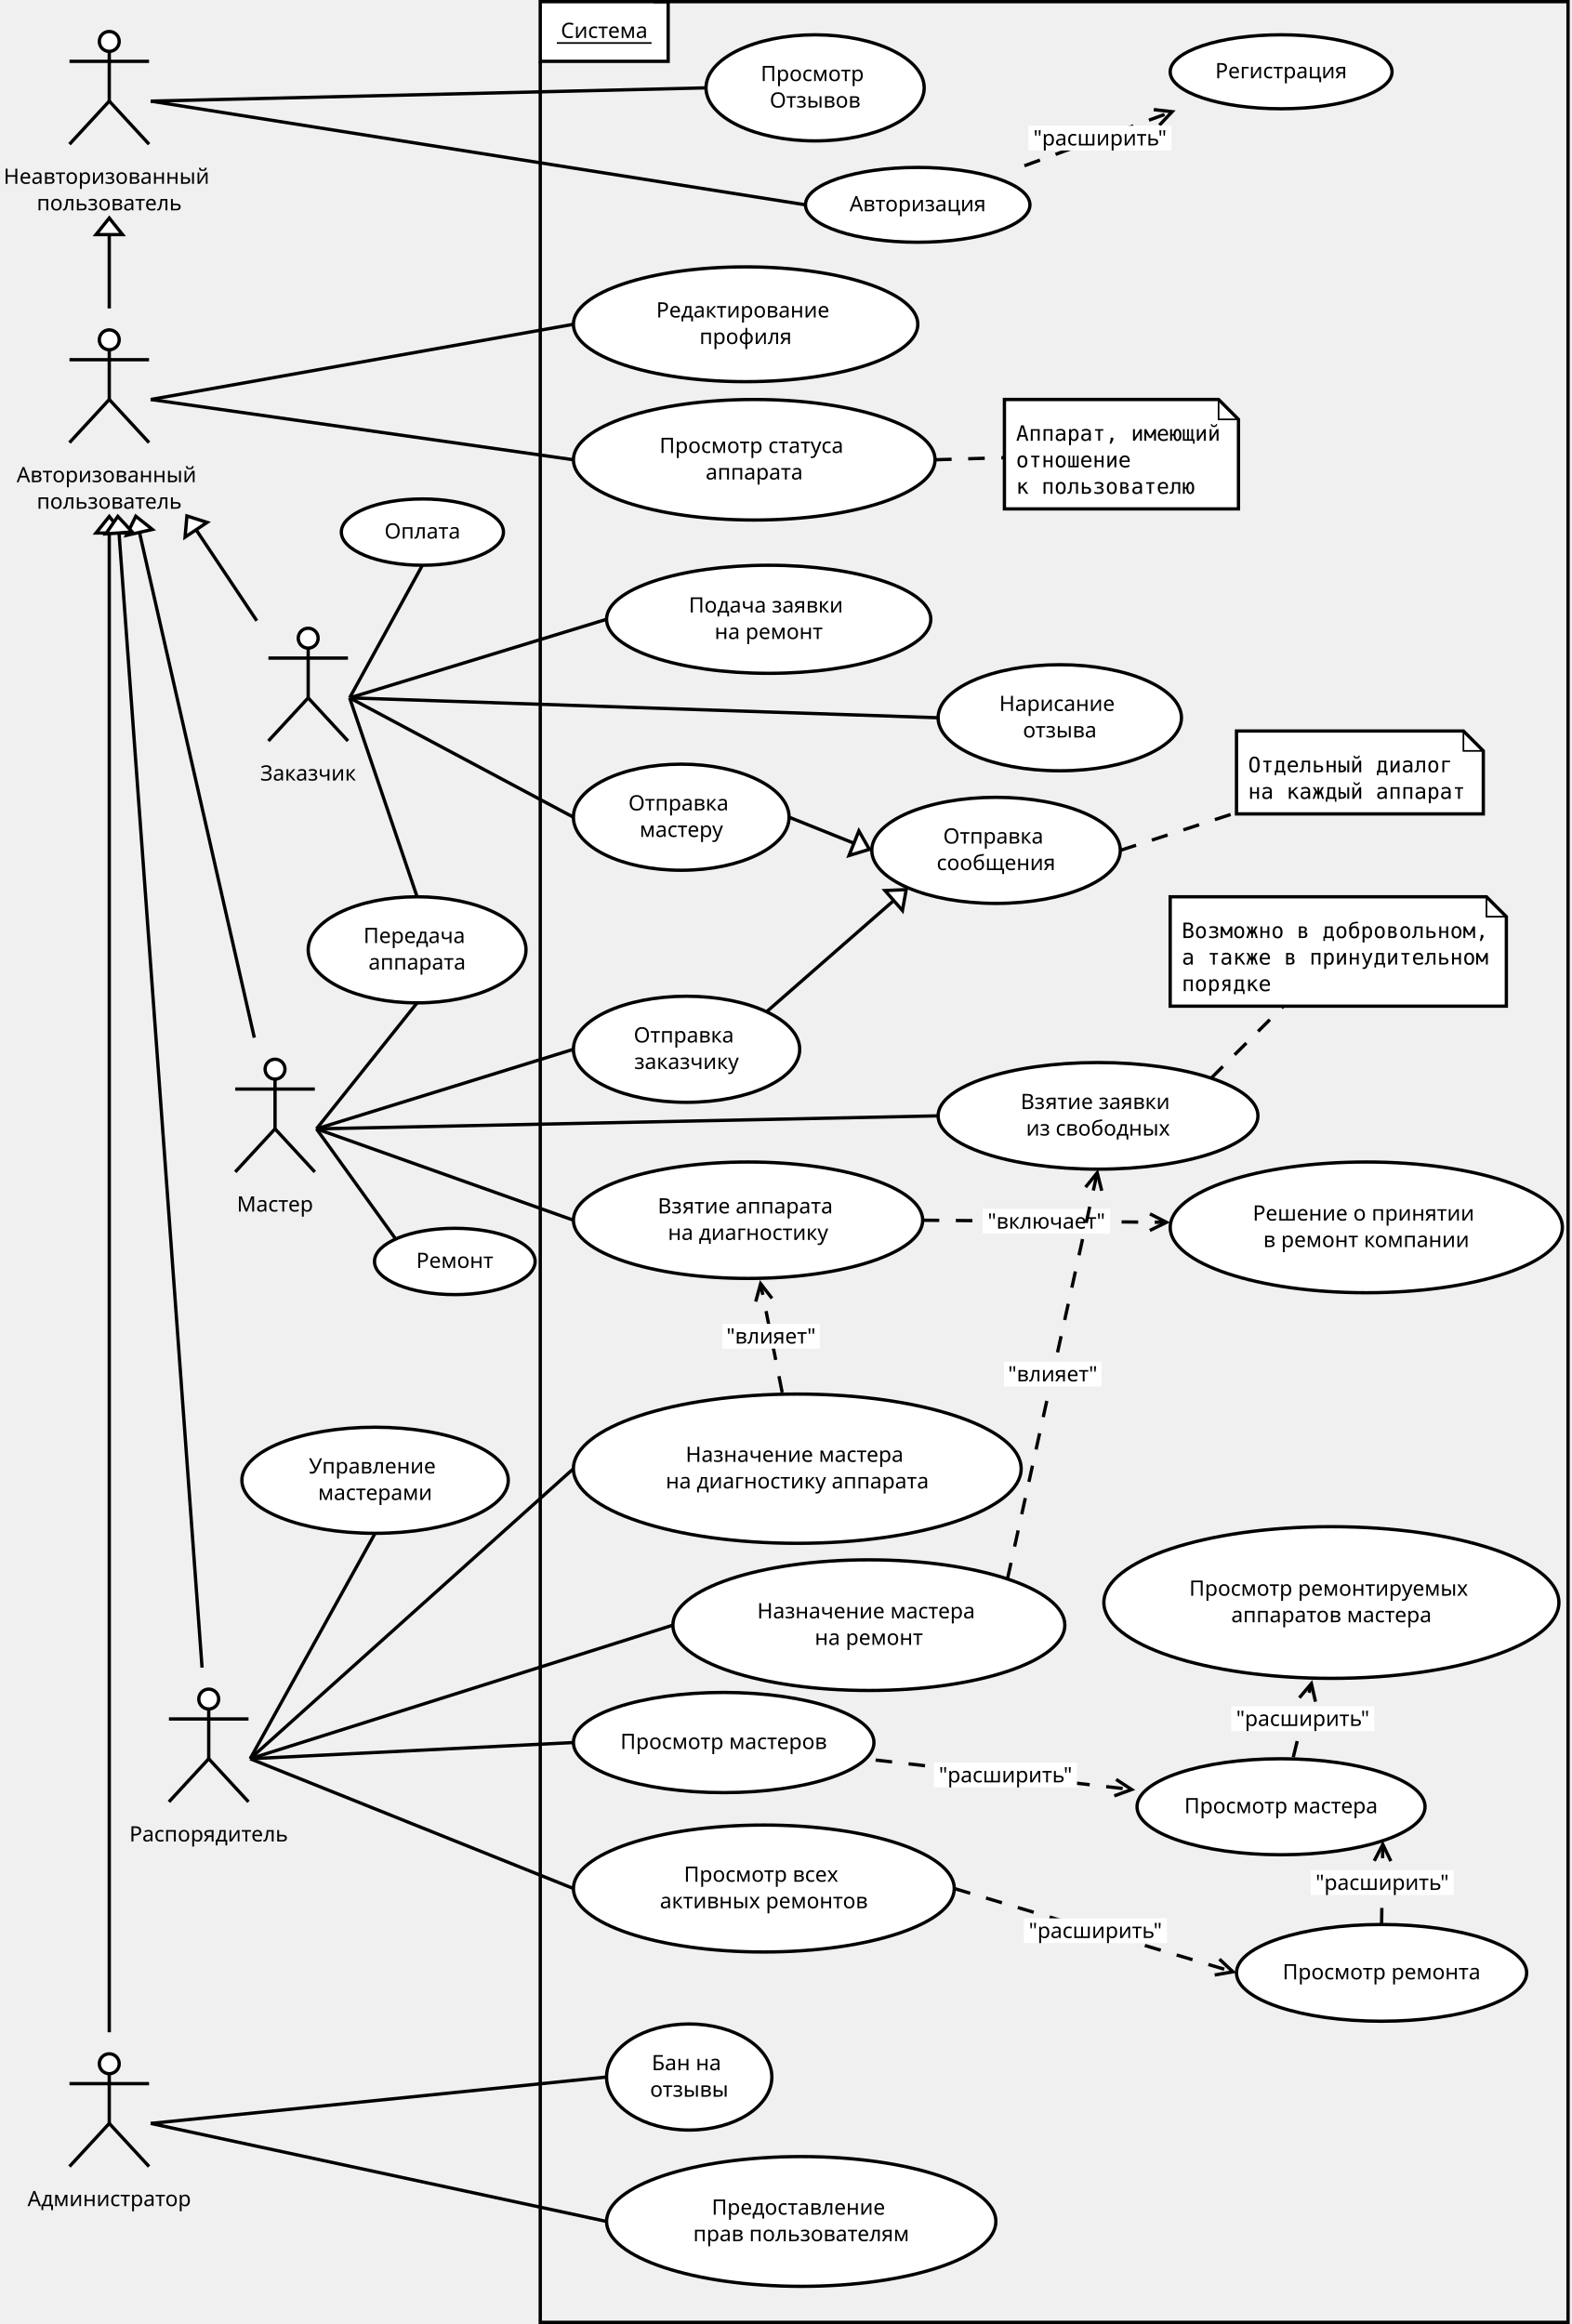
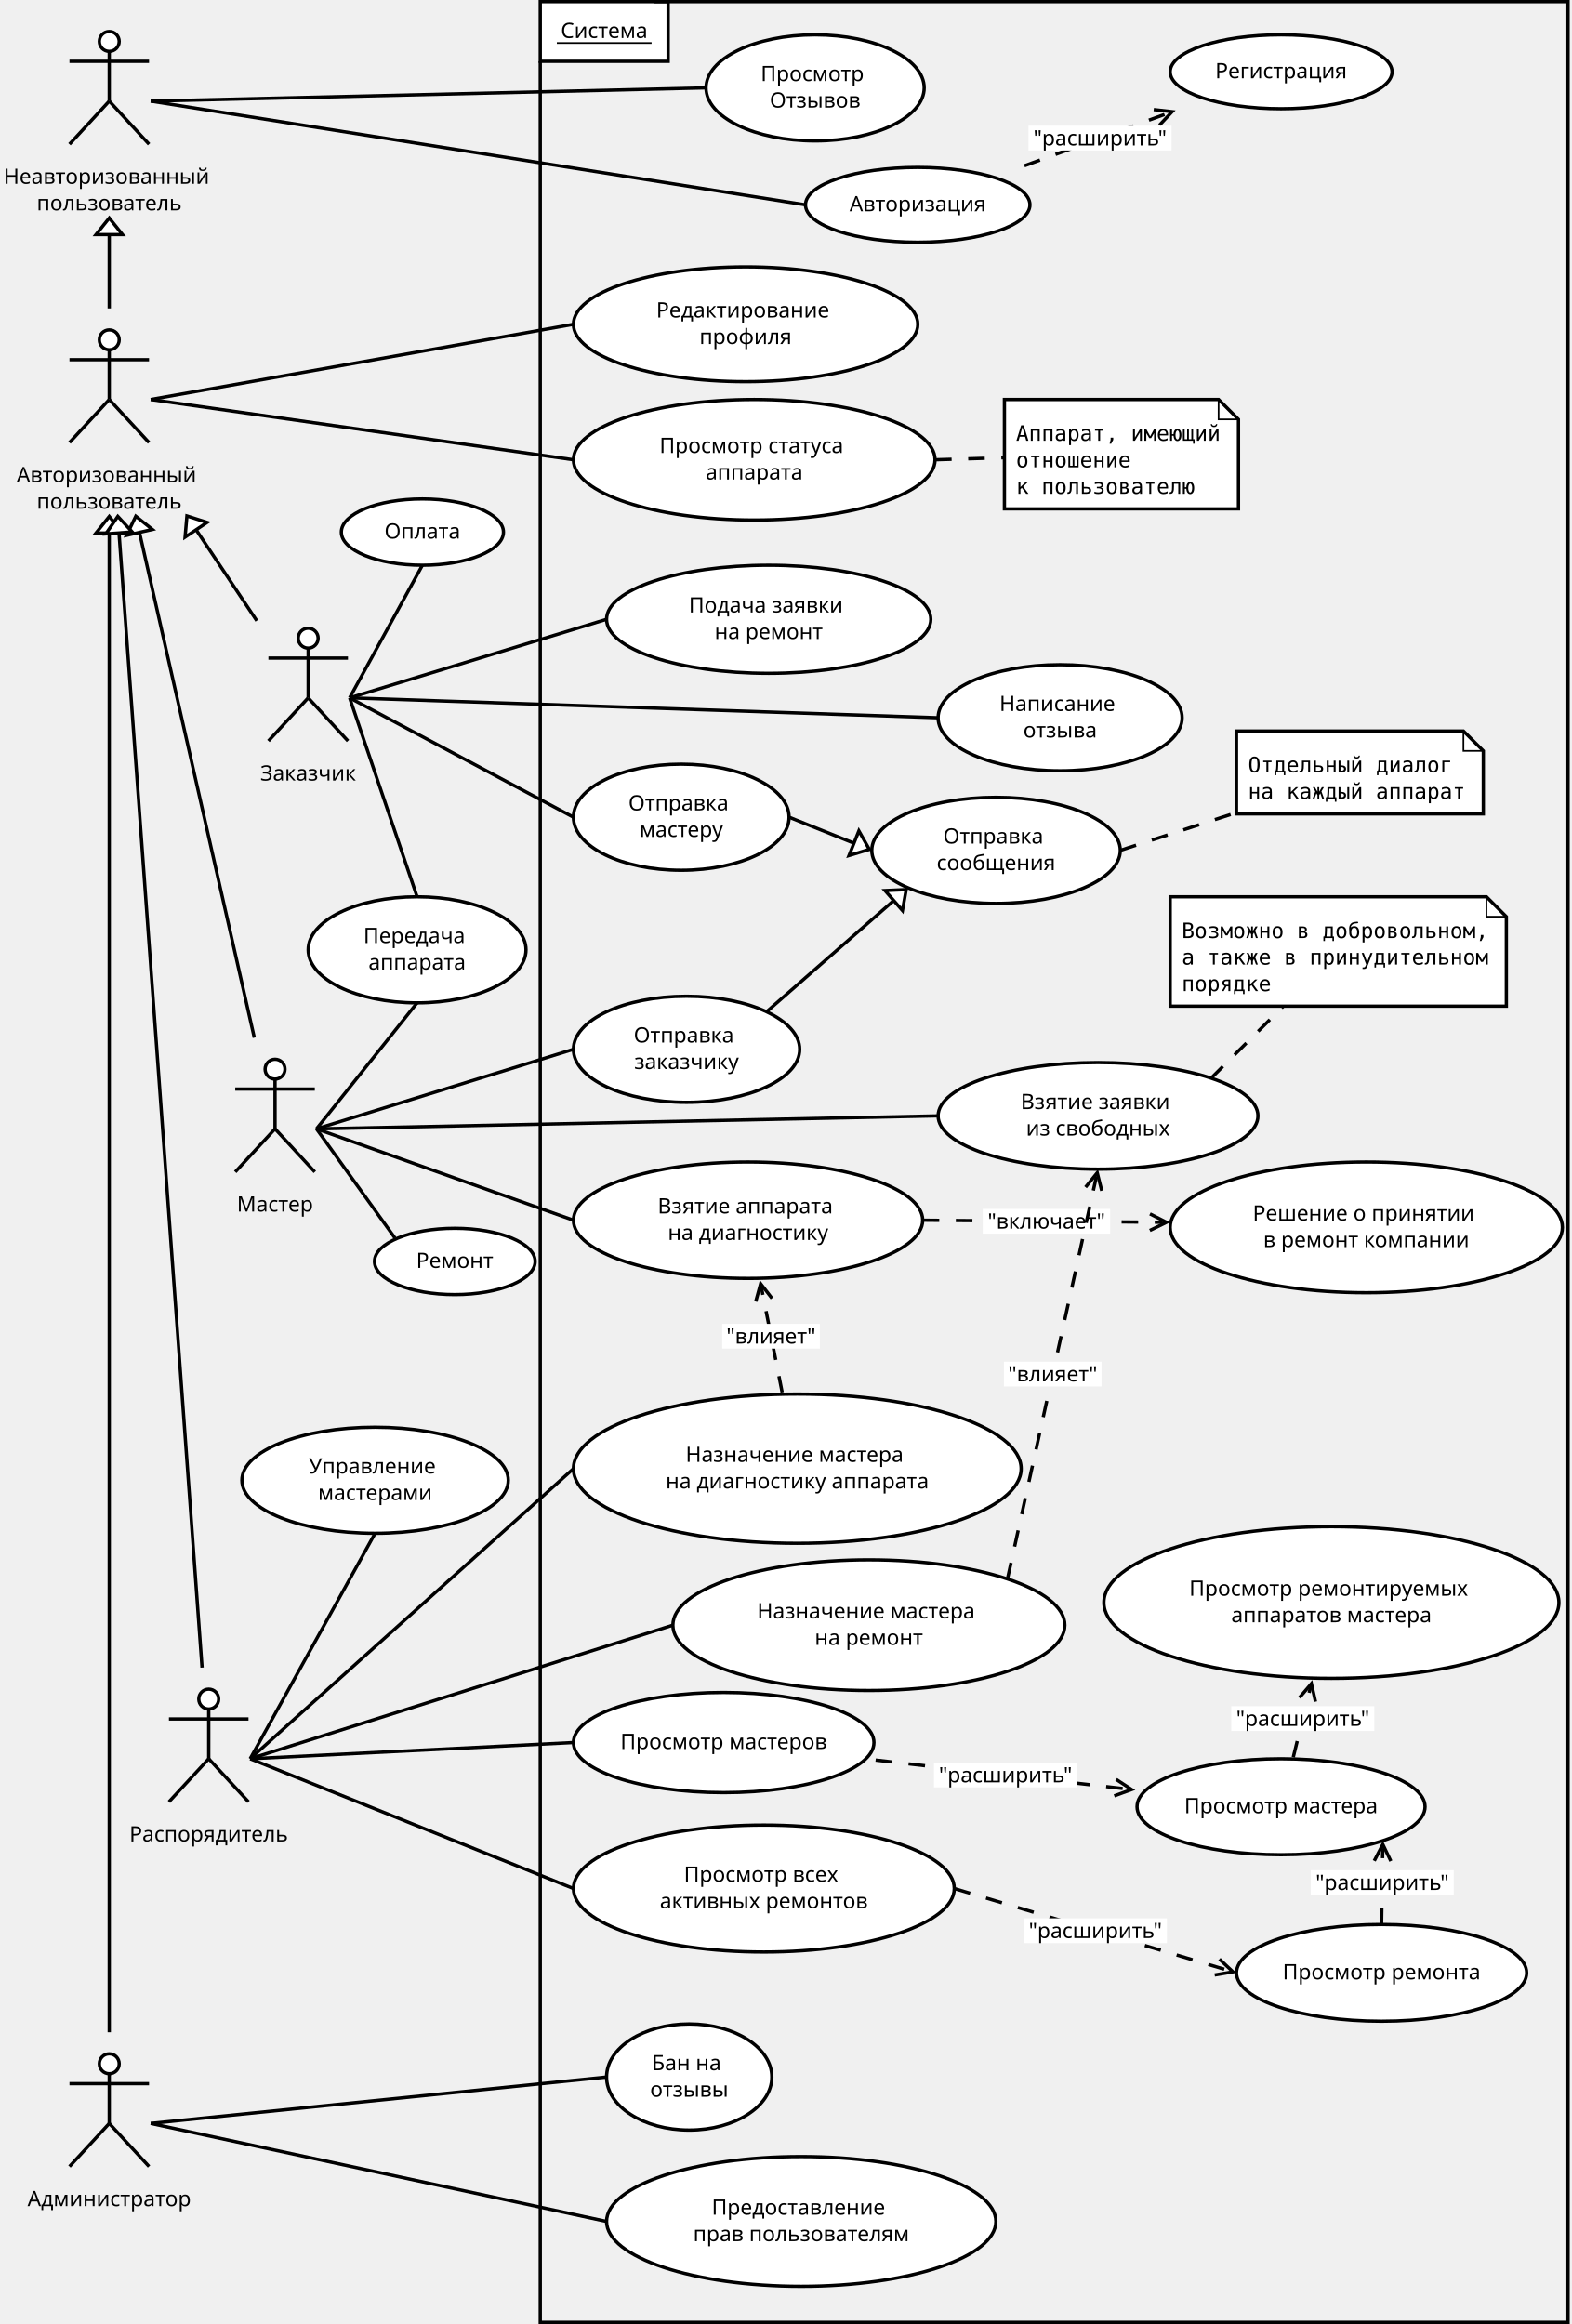
<svg xmlns="http://www.w3.org/2000/svg" width="48cm" height="71cm" viewBox="-25 -1 946 1402">
  <g id="Фон">
    <g>
      <ellipse style="fill: #ffffff; fill-opacity: 1; stroke-opacity: 1; stroke-width: 2; stroke: #000000" cx="40" cy="24" rx="6" ry="6" />
      <line style="fill: none; stroke-opacity: 1; stroke-width: 2; stroke: #000000" x1="16" y1="36" x2="64" y2="36" />
      <line style="fill: none; stroke-opacity: 1; stroke-width: 2; stroke: #000000" x1="40" y1="30" x2="40" y2="60" />
      <line style="fill: none; stroke-opacity: 1; stroke-width: 2; stroke: #000000" x1="40" y1="60" x2="16" y2="86" />
      <line style="fill: none; stroke-opacity: 1; stroke-width: 2; stroke: #000000" x1="40" y1="60" x2="64" y2="86" />
      <text font-size="12.8" style="fill: #000000; fill-opacity: 1; stroke: none;text-anchor:middle;font-family:sans-serif;font-style:normal;font-weight:normal" x="40" y="109.9">
        <tspan x="40" y="109.9">Неавторизованный</tspan>
        <tspan x="40" y="125.9">пользователь</tspan>
      </text>
    </g>
    <g>
      <ellipse style="fill: #ffffff; fill-opacity: 1; stroke-opacity: 1; stroke-width: 2; stroke: #000000" cx="527.7" cy="122.567" rx="67.7" ry="22.567" />
      <text font-size="12.8" style="fill: #000000; fill-opacity: 1; stroke: none;text-anchor:middle;font-family:sans-serif;font-style:normal;font-weight:normal" x="527.7" y="126.467">
        <tspan x="527.7" y="126.467">Авторизация</tspan>
      </text>
    </g>
    <g>
      <line style="fill: none; stroke-opacity: 1; stroke-width: 2; stroke-dasharray: 10; stroke: #000000" x1="592.06" y1="99.004" x2="679.088" y2="67.143" />
      <polyline style="fill: none; stroke-opacity: 1; stroke-width: 2; stroke: #000000" points="673.516,74.508 681.188,66.375 670.078,65.117 " />
    </g>
    <g>
      <rect style="fill: #ffffff; fill-opacity: 1; stroke: none" x="594.524" y="74.83" width="86.3" height="14.95" />
      <text font-size="12.8" style="fill: #000000; fill-opacity: 1; stroke: none;text-anchor:middle;font-family:sans-serif;font-style:normal;font-weight:normal" x="637.674" y="86.73">
        <tspan x="637.674" y="86.73">"расширить"</tspan>
      </text>
    </g>
    <line style="fill: none; stroke-opacity: 1; stroke-width: 2; stroke: #000000" x1="65" y1="60" x2="460" y2="122.567" />
    <g>
      <ellipse style="fill: #ffffff; fill-opacity: 1; stroke-opacity: 1; stroke-width: 2; stroke: #000000" cx="746.925" cy="42.308" rx="66.925" ry="22.308" />
      <text font-size="12.8" style="fill: #000000; fill-opacity: 1; stroke: none;text-anchor:middle;font-family:sans-serif;font-style:normal;font-weight:normal" x="746.925" y="46.208">
        <tspan x="746.925" y="46.208">Регистрация</tspan>
      </text>
    </g>
    <g>
      <ellipse style="fill: #ffffff; fill-opacity: 1; stroke-opacity: 1; stroke-width: 2; stroke: #000000" cx="40" cy="204" rx="6" ry="6" />
      <line style="fill: none; stroke-opacity: 1; stroke-width: 2; stroke: #000000" x1="16" y1="216" x2="64" y2="216" />
      <line style="fill: none; stroke-opacity: 1; stroke-width: 2; stroke: #000000" x1="40" y1="210" x2="40" y2="240" />
      <line style="fill: none; stroke-opacity: 1; stroke-width: 2; stroke: #000000" x1="40" y1="240" x2="16" y2="266" />
      <line style="fill: none; stroke-opacity: 1; stroke-width: 2; stroke: #000000" x1="40" y1="240" x2="64" y2="266" />
      <text font-size="12.8" style="fill: #000000; fill-opacity: 1; stroke: none;text-anchor:middle;font-family:sans-serif;font-style:normal;font-weight:normal" x="40" y="289.9">
        <tspan x="40" y="289.9">Авторизованный</tspan>
        <tspan x="40" y="305.9">пользователь</tspan>
      </text>
    </g>
    <g>
      <ellipse style="fill: #ffffff; fill-opacity: 1; stroke-opacity: 1; stroke-width: 2; stroke: #000000" cx="160" cy="384" rx="6" ry="6" />
      <line style="fill: none; stroke-opacity: 1; stroke-width: 2; stroke: #000000" x1="136" y1="396" x2="184" y2="396" />
      <line style="fill: none; stroke-opacity: 1; stroke-width: 2; stroke: #000000" x1="160" y1="390" x2="160" y2="420" />
      <line style="fill: none; stroke-opacity: 1; stroke-width: 2; stroke: #000000" x1="160" y1="420" x2="136" y2="446" />
      <line style="fill: none; stroke-opacity: 1; stroke-width: 2; stroke: #000000" x1="160" y1="420" x2="184" y2="446" />
      <text font-size="12.8" style="fill: #000000; fill-opacity: 1; stroke: none;text-anchor:middle;font-family:sans-serif;font-style:normal;font-weight:normal" x="160" y="469.9">
        <tspan x="160" y="469.9">Заказчик</tspan>
      </text>
    </g>
    <g>
      <ellipse style="fill: #ffffff; fill-opacity: 1; stroke-opacity: 1; stroke-width: 2; stroke: #000000" cx="140" cy="644" rx="6" ry="6" />
      <line style="fill: none; stroke-opacity: 1; stroke-width: 2; stroke: #000000" x1="116" y1="656" x2="164" y2="656" />
      <line style="fill: none; stroke-opacity: 1; stroke-width: 2; stroke: #000000" x1="140" y1="650" x2="140" y2="680" />
      <line style="fill: none; stroke-opacity: 1; stroke-width: 2; stroke: #000000" x1="140" y1="680" x2="116" y2="706" />
      <line style="fill: none; stroke-opacity: 1; stroke-width: 2; stroke: #000000" x1="140" y1="680" x2="164" y2="706" />
      <text font-size="12.8" style="fill: #000000; fill-opacity: 1; stroke: none;text-anchor:middle;font-family:sans-serif;font-style:normal;font-weight:normal" x="140" y="729.9">
        <tspan x="140" y="729.9">Мастер</tspan>
      </text>
    </g>
    <g>
      <ellipse style="fill: #ffffff; fill-opacity: 1; stroke-opacity: 1; stroke-width: 2; stroke: #000000" cx="574.95" cy="512" rx="74.95" ry="32" />
      <text font-size="12.8" style="fill: #000000; fill-opacity: 1; stroke: none;text-anchor:middle;font-family:sans-serif;font-style:normal;font-weight:normal" x="574.95" y="507.9">
        <tspan x="574.95" y="507.9">Отправка</tspan>
        <tspan x="574.95" y="523.9">сообщения</tspan>
      </text>
    </g>
    <g>
      <ellipse style="fill: #ffffff; fill-opacity: 1; stroke-opacity: 1; stroke-width: 2; stroke: #000000" cx="385.05" cy="492" rx="65.05" ry="32" />
      <text font-size="12.8" style="fill: #000000; fill-opacity: 1; stroke: none;text-anchor:middle;font-family:sans-serif;font-style:normal;font-weight:normal" x="385.05" y="487.9">
        <tspan x="385.05" y="487.9">Отправка</tspan>
        <tspan x="385.05" y="503.9">мастеру</tspan>
      </text>
    </g>
    <g>
      <ellipse style="fill: #ffffff; fill-opacity: 1; stroke-opacity: 1; stroke-width: 2; stroke: #000000" cx="388.25" cy="632" rx="68.25" ry="32" />
      <text font-size="12.8" style="fill: #000000; fill-opacity: 1; stroke: none;text-anchor:middle;font-family:sans-serif;font-style:normal;font-weight:normal" x="388.25" y="627.9">
        <tspan x="388.25" y="627.9">Отправка</tspan>
        <tspan x="388.25" y="643.9">заказчику</tspan>
      </text>
    </g>
    <line style="fill: none; stroke-opacity: 1; stroke-width: 2; stroke: #000000" x1="185" y1="420" x2="320" y2="492" />
    <line style="fill: none; stroke-opacity: 1; stroke-width: 2; stroke: #000000" x1="165" y1="680" x2="320" y2="632" />
    <g>
      <ellipse style="fill: #ffffff; fill-opacity: 1; stroke-opacity: 1; stroke-width: 2; stroke: #000000" cx="465.8" cy="52" rx="65.8" ry="32" />
      <text font-size="12.8" style="fill: #000000; fill-opacity: 1; stroke: none;text-anchor:middle;font-family:sans-serif;font-style:normal;font-weight:normal" x="465.8" y="47.9">
        <tspan x="465.8" y="47.9">Просмотр</tspan>
        <tspan x="465.8" y="63.9">Отзывов</tspan>
      </text>
    </g>
    <g>
      <ellipse style="fill: #ffffff; fill-opacity: 1; stroke-opacity: 1; stroke-width: 2; stroke: #000000" cx="437.8" cy="372.6" rx="97.8" ry="32.6" />
      <text font-size="12.8" style="fill: #000000; fill-opacity: 1; stroke: none;text-anchor:middle;font-family:sans-serif;font-style:normal;font-weight:normal" x="437.8" y="368.5">
        <tspan x="437.8" y="368.5">Подача заявки</tspan>
        <tspan x="437.8" y="384.5">на ремонт</tspan>
      </text>
    </g>
    <line style="fill: none; stroke-opacity: 1; stroke-width: 2; stroke: #000000" x1="185" y1="420" x2="340" y2="372.6" />
    <line style="fill: none; stroke-opacity: 1; stroke-width: 2; stroke: #000000" x1="65" y1="60" x2="400" y2="52" />
    <g>
      <line style="fill: none; stroke-opacity: 1; stroke-width: 2; stroke: #000000" x1="40" y1="185.068" x2="40" y2="140.529" />
      <polygon style="fill: #ffffff; fill-opacity: 1; stroke-opacity: 1; stroke-width: 2; stroke: #000000" fill-rule="evenodd" points="48,140.529 40,130.529 32,140.529 " />
    </g>
    <g>
      <line style="fill: none; stroke-opacity: 1; stroke-width: 2; stroke: #000000" x1="128.989" y1="373.484" x2="92.387" y2="318.581" />
      <polygon style="fill: #ffffff; fill-opacity: 1; stroke-opacity: 1; stroke-width: 2; stroke: #000000" fill-rule="evenodd" points="99.043,314.143 86.84,310.26 85.731,323.018 " />
    </g>
    <g>
      <line style="fill: none; stroke-opacity: 1; stroke-width: 2; stroke: #000000" x1="127.498" y1="624.993" x2="58.22" y2="320.17" />
      <polygon style="fill: #ffffff; fill-opacity: 1; stroke-opacity: 1; stroke-width: 2; stroke: #000000" fill-rule="evenodd" points="66.022,318.397 56.004,310.418 50.419,321.943 " />
    </g>
    <g>
      <ellipse style="fill: #ffffff; fill-opacity: 1; stroke-opacity: 1; stroke-width: 2; stroke: #000000" cx="40" cy="1244" rx="6" ry="6" />
      <line style="fill: none; stroke-opacity: 1; stroke-width: 2; stroke: #000000" x1="16" y1="1256" x2="64" y2="1256" />
      <line style="fill: none; stroke-opacity: 1; stroke-width: 2; stroke: #000000" x1="40" y1="1250" x2="40" y2="1280" />
      <line style="fill: none; stroke-opacity: 1; stroke-width: 2; stroke: #000000" x1="40" y1="1280" x2="16" y2="1306" />
      <line style="fill: none; stroke-opacity: 1; stroke-width: 2; stroke: #000000" x1="40" y1="1280" x2="64" y2="1306" />
      <text font-size="12.8" style="fill: #000000; fill-opacity: 1; stroke: none;text-anchor:middle;font-family:sans-serif;font-style:normal;font-weight:normal" x="40" y="1329.9">
        <tspan x="40" y="1329.9">Администратор</tspan>
      </text>
    </g>
    <g>
      <line style="fill: none; stroke-opacity: 1; stroke-width: 2; stroke: #000000" x1="40" y1="1225.01" x2="40" y2="320.552" />
      <polygon style="fill: #ffffff; fill-opacity: 1; stroke-opacity: 1; stroke-width: 2; stroke: #000000" fill-rule="evenodd" points="48,320.552 40,310.552 32,320.552 " />
    </g>
    <g>
      <ellipse style="fill: #ffffff; fill-opacity: 1; stroke-opacity: 1; stroke-width: 2; stroke: #000000" cx="457.425" cy="1339.14" rx="117.425" ry="39.142" />
      <text font-size="12.8" style="fill: #000000; fill-opacity: 1; stroke: none;text-anchor:middle;font-family:sans-serif;font-style:normal;font-weight:normal" x="457.425" y="1335.04">
        <tspan x="457.425" y="1335.04">Предоставление</tspan>
        <tspan x="457.425" y="1351.04">прав пользователям</tspan>
      </text>
    </g>
    <line style="fill: none; stroke-opacity: 1; stroke-width: 2; stroke: #000000" x1="65" y1="1280" x2="340" y2="1339.14" />
    <g>
-       <line style="fill: none; stroke-opacity: 1; stroke-width: 2; stroke: #000000" x1="436.51" y1="609.373" x2="513.221" y2="542.266" />
-       <polygon style="fill: #ffffff; fill-opacity: 1; stroke-opacity: 1; stroke-width: 2; stroke: #000000" fill-rule="evenodd" points="518.488,548.287 520.748,535.681 507.954,536.244 " />
+       <line style="fill: none; stroke-opacity: 1; stroke-width: 2; stroke: #000000" x1="436.51" y1="609.372" x2="513.221" y2="542.266" />
+       <polygon style="fill: #ffffff; fill-opacity: 1; stroke-opacity: 1; stroke-width: 2; stroke: #000000" fill-rule="evenodd" points="518.488,548.287 520.747,535.682 507.953,536.245 " />
    </g>
    <g>
      <line style="fill: none; stroke-opacity: 1; stroke-width: 2; stroke: #000000" x1="450.1" y1="492" x2="489.232" y2="507.684" />
      <polygon style="fill: #ffffff; fill-opacity: 1; stroke-opacity: 1; stroke-width: 2; stroke: #000000" fill-rule="evenodd" points="486.256,515.11 498.514,511.404 492.208,500.258 " />
    </g>
    <g>
      <ellipse style="fill: #ffffff; fill-opacity: 1; stroke-opacity: 1; stroke-width: 2; stroke: #000000" cx="248.45" cy="760" rx="48.45" ry="20" />
      <text font-size="12.8" style="fill: #000000; fill-opacity: 1; stroke: none;text-anchor:middle;font-family:sans-serif;font-style:normal;font-weight:normal" x="248.45" y="763.9">
        <tspan x="248.45" y="763.9">Ремонт</tspan>
      </text>
    </g>
    <line style="fill: none; stroke-opacity: 1; stroke-width: 2; stroke: #000000" x1="165" y1="680" x2="212.346" y2="745.858" />
    <g>
      <ellipse style="fill: #ffffff; fill-opacity: 1; stroke-opacity: 1; stroke-width: 2; stroke: #000000" cx="423.875" cy="194.625" rx="103.875" ry="34.625" />
      <text font-size="12.8" style="fill: #000000; fill-opacity: 1; stroke: none;text-anchor:middle;font-family:sans-serif;font-style:normal;font-weight:normal" x="423.875" y="190.525">
        <tspan x="423.875" y="190.525">Редактирование</tspan>
        <tspan x="423.875" y="206.525">профиля</tspan>
      </text>
    </g>
    <line style="fill: none; stroke-opacity: 1; stroke-width: 2; stroke: #000000" x1="65" y1="240" x2="320" y2="194.625" />
    <g>
      <ellipse style="fill: #ffffff; fill-opacity: 1; stroke-opacity: 1; stroke-width: 2; stroke: #000000" cx="429.075" cy="276.358" rx="109.075" ry="36.358" />
      <text font-size="12.8" style="fill: #000000; fill-opacity: 1; stroke: none;text-anchor:middle;font-family:sans-serif;font-style:normal;font-weight:normal" x="429.075" y="272.258">
        <tspan x="429.075" y="272.258">Просмотр статуса</tspan>
        <tspan x="429.075" y="288.258">аппарата</tspan>
      </text>
    </g>
    <line style="fill: none; stroke-opacity: 1; stroke-width: 2; stroke: #000000" x1="65" y1="240" x2="320" y2="276.358" />
    <g>
      <polygon style="fill: #ffffff; fill-opacity: 1; stroke-opacity: 1; stroke-width: 2; stroke: #000000" fill-rule="evenodd" points="580,240 709.2,240 721.2,252 721.2,306 580,306 " />
      <polyline style="fill: none; stroke-opacity: 1; stroke-width: 1; stroke: #000000" points="709.2,240 709.2,252 721.2,252 " />
      <text font-size="12.8" style="fill: #000000; fill-opacity: 1; stroke: none;text-anchor:start;font-family:monospace;font-style:normal;font-weight:normal" x="587" y="264.9">
        <tspan x="587" y="264.9">Аппарат, имеющий</tspan>
        <tspan x="587" y="280.9">отношение</tspan>
        <tspan x="587" y="296.9">к пользователю</tspan>
      </text>
    </g>
    <line style="fill: none; stroke-opacity: 1; stroke-width: 2; stroke-dasharray: 10; stroke: #000000" x1="538.15" y1="276.358" x2="580.044" y2="275.107" />
    <g>
      <rect style="fill: #ffffff; fill-opacity: 1; stroke-opacity: 1; stroke-width: 2; stroke: #000000" x="300" y="0" width="77.15" height="36" />
      <text font-size="12.8" style="fill: #000000; fill-opacity: 1; stroke: none;text-anchor:middle;font-family:sans-serif;font-style:normal;font-weight:normal" x="338.575" y="21.9">
        <tspan x="338.575" y="21.9">Система</tspan>
      </text>
      <line style="fill: none; stroke-opacity: 1; stroke-width: 1; stroke: #000000" x1="310" y1="24.95" x2="367.15" y2="24.95" />
    </g>
    <polyline style="fill: none; stroke-opacity: 1; stroke-width: 2; stroke: #000000" points="300,36 300,1400 920,1400 920,0 368.45,0 " />
    <g>
      <ellipse style="fill: #ffffff; fill-opacity: 1; stroke-opacity: 1; stroke-width: 2; stroke: #000000" cx="389.85" cy="1252" rx="49.85" ry="32" />
      <text font-size="12.8" style="fill: #000000; fill-opacity: 1; stroke: none;text-anchor:middle;font-family:sans-serif;font-style:normal;font-weight:normal" x="389.85" y="1247.9">
        <tspan x="389.85" y="1247.9">Бан на</tspan>
        <tspan x="389.85" y="1263.9">отзывы</tspan>
      </text>
    </g>
    <line style="fill: none; stroke-opacity: 1; stroke-width: 2; stroke: #000000" x1="65" y1="1280" x2="340" y2="1252" />
    <g>
      <ellipse style="fill: #ffffff; fill-opacity: 1; stroke-opacity: 1; stroke-width: 2; stroke: #000000" cx="225.7" cy="572" rx="65.7" ry="32" />
      <text font-size="12.8" style="fill: #000000; fill-opacity: 1; stroke: none;text-anchor:middle;font-family:sans-serif;font-style:normal;font-weight:normal" x="225.7" y="567.9">
        <tspan x="225.7" y="567.9">Передача</tspan>
        <tspan x="225.7" y="583.9">аппарата</tspan>
      </text>
    </g>
    <line style="fill: none; stroke-opacity: 1; stroke-width: 2; stroke: #000000" x1="185" y1="420" x2="225.7" y2="540" />
    <line style="fill: none; stroke-opacity: 1; stroke-width: 2; stroke: #000000" x1="225.7" y1="604" x2="165" y2="680" />
    <g>
      <ellipse style="fill: #ffffff; fill-opacity: 1; stroke-opacity: 1; stroke-width: 2; stroke: #000000" cx="100" cy="1024" rx="6" ry="6" />
      <line style="fill: none; stroke-opacity: 1; stroke-width: 2; stroke: #000000" x1="76" y1="1036" x2="124" y2="1036" />
      <line style="fill: none; stroke-opacity: 1; stroke-width: 2; stroke: #000000" x1="100" y1="1030" x2="100" y2="1060" />
      <line style="fill: none; stroke-opacity: 1; stroke-width: 2; stroke: #000000" x1="100" y1="1060" x2="76" y2="1086" />
      <line style="fill: none; stroke-opacity: 1; stroke-width: 2; stroke: #000000" x1="100" y1="1060" x2="124" y2="1086" />
      <text font-size="12.8" style="fill: #000000; fill-opacity: 1; stroke: none;text-anchor:middle;font-family:sans-serif;font-style:normal;font-weight:normal" x="100" y="1109.9">
        <tspan x="100" y="1109.9">Распорядитель</tspan>
      </text>
    </g>
    <g>
      <line style="fill: none; stroke-opacity: 1; stroke-width: 2; stroke: #000000" x1="95.977" y1="1005.02" x2="45.889" y2="320.487" />
      <polygon style="fill: #ffffff; fill-opacity: 1; stroke-opacity: 1; stroke-width: 2; stroke: #000000" fill-rule="evenodd" points="53.868,319.903 45.16,310.514 37.911,321.071 " />
    </g>
    <g>
      <ellipse style="fill: #ffffff; fill-opacity: 1; stroke-opacity: 1; stroke-width: 2; stroke: #000000" cx="200.35" cy="892" rx="80.35" ry="32" />
      <text font-size="12.8" style="fill: #000000; fill-opacity: 1; stroke: none;text-anchor:middle;font-family:sans-serif;font-style:normal;font-weight:normal" x="200.35" y="887.9">
        <tspan x="200.35" y="887.9">Управление</tspan>
        <tspan x="200.35" y="903.9">мастерами</tspan>
      </text>
    </g>
    <line style="fill: none; stroke-opacity: 1; stroke-width: 2; stroke: #000000" x1="200.35" y1="924" x2="125" y2="1060" />
    <g>
      <ellipse style="fill: #ffffff; fill-opacity: 1; stroke-opacity: 1; stroke-width: 2; stroke: #000000" cx="410.65" cy="1050.22" rx="90.65" ry="30.217" />
      <text font-size="12.8" style="fill: #000000; fill-opacity: 1; stroke: none;text-anchor:middle;font-family:sans-serif;font-style:normal;font-weight:normal" x="410.65" y="1054.12">
        <tspan x="410.65" y="1054.12">Просмотр мастеров</tspan>
      </text>
    </g>
    <g>
      <ellipse style="fill: #ffffff; fill-opacity: 1; stroke-opacity: 1; stroke-width: 2; stroke: #000000" cx="746.875" cy="1088.96" rx="86.875" ry="28.958" />
      <text font-size="12.8" style="fill: #000000; fill-opacity: 1; stroke: none;text-anchor:middle;font-family:sans-serif;font-style:normal;font-weight:normal" x="746.875" y="1092.86">
        <tspan x="746.875" y="1092.86">Просмотр мастера</tspan>
      </text>
    </g>
    <g>
      <ellipse style="fill: #ffffff; fill-opacity: 1; stroke-opacity: 1; stroke-width: 2; stroke: #000000" cx="434.875" cy="1138.29" rx="114.875" ry="38.292" />
      <text font-size="12.8" style="fill: #000000; fill-opacity: 1; stroke: none;text-anchor:middle;font-family:sans-serif;font-style:normal;font-weight:normal" x="434.875" y="1134.19">
        <tspan x="434.875" y="1134.19">Просмотр всех</tspan>
        <tspan x="434.875" y="1150.19">активных ремонтов</tspan>
      </text>
    </g>
    <g>
      <ellipse style="fill: #ffffff; fill-opacity: 1; stroke-opacity: 1; stroke-width: 2; stroke: #000000" cx="777.25" cy="965.75" rx="137.25" ry="45.75" />
      <text font-size="12.8" style="fill: #000000; fill-opacity: 1; stroke: none;text-anchor:middle;font-family:sans-serif;font-style:normal;font-weight:normal" x="777.25" y="961.65">
        <tspan x="777.25" y="961.65">Просмотр ремонтируемых</tspan>
        <tspan x="777.25" y="977.65">аппаратов мастера</tspan>
      </text>
    </g>
    <line style="fill: none; stroke-opacity: 1; stroke-width: 2; stroke: #000000" x1="125" y1="1060" x2="320" y2="1050.22" />
    <line style="fill: none; stroke-opacity: 1; stroke-width: 2; stroke: #000000" x1="125" y1="1060" x2="320" y2="1138.29" />
    <g>
      <polygon style="fill: #ffffff; fill-opacity: 1; stroke-opacity: 1; stroke-width: 2; stroke: #000000" fill-rule="evenodd" points="720,440 856.9,440 868.9,452 868.9,490 720,490 " />
      <polyline style="fill: none; stroke-opacity: 1; stroke-width: 1; stroke: #000000" points="856.9,440 856.9,452 868.9,452 " />
      <text font-size="12.8" style="fill: #000000; fill-opacity: 1; stroke: none;text-anchor:start;font-family:monospace;font-style:normal;font-weight:normal" x="727" y="464.9">
        <tspan x="727" y="464.9">Отдельный диалог</tspan>
        <tspan x="727" y="480.9">на каждый аппарат</tspan>
      </text>
    </g>
    <line style="fill: none; stroke-opacity: 1; stroke-width: 2; stroke-dasharray: 10; stroke: #000000" x1="649.9" y1="512" x2="720.022" y2="489.2" />
    <g>
      <ellipse style="fill: #ffffff; fill-opacity: 1; stroke-opacity: 1; stroke-width: 2; stroke: #000000" cx="807.525" cy="1189.17" rx="87.525" ry="29.175" />
      <text font-size="12.8" style="fill: #000000; fill-opacity: 1; stroke: none;text-anchor:middle;font-family:sans-serif;font-style:normal;font-weight:normal" x="807.525" y="1193.08">
        <tspan x="807.525" y="1193.08">Просмотр ремонта</tspan>
      </text>
    </g>
    <g>
      <line style="fill: none; stroke-opacity: 1; stroke-width: 2; stroke-dasharray: 10; stroke: #000000" x1="502.309" y1="1060.78" x2="654.549" y2="1078.32" />
      <polyline style="fill: none; stroke-opacity: 1; stroke-width: 2; stroke: #000000" points="646.264,1082.4 656.77,1078.58 647.408,1072.46 " />
    </g>
    <g>
      <rect style="fill: #ffffff; fill-opacity: 1; stroke: none" x="537.5" y="1062.33" width="86.3" height="14.95" />
      <text font-size="12.8" style="fill: #000000; fill-opacity: 1; stroke: none;text-anchor:middle;font-family:sans-serif;font-style:normal;font-weight:normal" x="580.65" y="1074.23">
        <tspan x="580.65" y="1074.23">"расширить"</tspan>
      </text>
    </g>
    <g>
      <line style="fill: none; stroke-opacity: 1; stroke-width: 2; stroke-dasharray: 10; stroke: #000000" x1="754.246" y1="1059.06" x2="764.654" y2="1016.84" />
      <polyline style="fill: none; stroke-opacity: 1; stroke-width: 2; stroke: #000000" points="767.65,1025.58 765.189,1014.67 757.94,1023.19 " />
    </g>
    <g>
-       <rect style="fill: #ffffff; fill-opacity: 1; stroke: none" x="716.835" y="1028.31" width="86.3" height="14.95" />
-       <text font-size="12.8" style="fill: #000000; fill-opacity: 1; stroke: none;text-anchor:middle;font-family:sans-serif;font-style:normal;font-weight:normal" x="759.985" y="1040.21">
-         <tspan x="759.985" y="1040.21">"расширить"</tspan>
-       </text>
-     </g>
-     <g>
-       <line style="fill: none; stroke-opacity: 1; stroke-width: 2; stroke-dasharray: 10; stroke: #000000" x1="549.75" y1="1138.29" x2="715.715" y2="1187.89" />
-       <polyline style="fill: none; stroke-opacity: 1; stroke-width: 2; stroke: #000000" points="706.845,1190.46 717.858,1188.53 709.708,1180.88 " />
-     </g>
-     <g>
-       <rect style="fill: #ffffff; fill-opacity: 1; stroke: none" x="591.725" y="1156.26" width="86.3" height="14.95" />
-       <text font-size="12.8" style="fill: #000000; fill-opacity: 1; stroke: none;text-anchor:middle;font-family:sans-serif;font-style:normal;font-weight:normal" x="634.875" y="1168.16">
-         <tspan x="634.875" y="1168.16">"расширить"</tspan>
-       </text>
-     </g>
-     <g>
-       <line style="fill: none; stroke-opacity: 1; stroke-width: 2; stroke-dasharray: 10; stroke: #000000" x1="807.525" y1="1160" x2="808.236" y2="1113.91" />
-       <polyline style="fill: none; stroke-opacity: 1; stroke-width: 2; stroke: #000000" points="813.116,1121.75 808.27,1111.67 803.117,1121.59 " />
-     </g>
-     <g>
-       <rect style="fill: #ffffff; fill-opacity: 1; stroke: none" x="764.765" y="1127.24" width="86.3" height="14.95" />
-       <text font-size="12.8" style="fill: #000000; fill-opacity: 1; stroke: none;text-anchor:middle;font-family:sans-serif;font-style:normal;font-weight:normal" x="807.915" y="1139.14">
-         <tspan x="807.915" y="1139.14">"расширить"</tspan>
+       <rect style="fill: #ffffff; fill-opacity: 1; stroke: none" x="716.836" y="1028.31" width="86.3" height="14.95" />
+       <text font-size="12.8" style="fill: #000000; fill-opacity: 1; stroke: none;text-anchor:middle;font-family:sans-serif;font-style:normal;font-weight:normal" x="759.986" y="1040.2">
+         <tspan x="759.986" y="1040.2">"расширить"</tspan>
+       </text>
+     </g>
+     <g>
+       <line style="fill: none; stroke-opacity: 1; stroke-width: 2; stroke-dasharray: 10; stroke: #000000" x1="549.75" y1="1138.29" x2="715.715" y2="1187.9" />
+       <polyline style="fill: none; stroke-opacity: 1; stroke-width: 2; stroke: #000000" points="706.845,1190.46 717.858,1188.54 709.708,1180.88 " />
+     </g>
+     <g>
+       <rect style="fill: #ffffff; fill-opacity: 1; stroke: none" x="591.724" y="1156.26" width="86.3" height="14.95" />
+       <text font-size="12.8" style="fill: #000000; fill-opacity: 1; stroke: none;text-anchor:middle;font-family:sans-serif;font-style:normal;font-weight:normal" x="634.874" y="1168.16">
+         <tspan x="634.874" y="1168.16">"расширить"</tspan>
+       </text>
+     </g>
+     <g>
+       <line style="fill: none; stroke-opacity: 1; stroke-width: 2; stroke-dasharray: 10; stroke: #000000" x1="807.524" y1="1160" x2="808.235" y2="1113.91" />
+       <polyline style="fill: none; stroke-opacity: 1; stroke-width: 2; stroke: #000000" points="813.115,1121.75 808.27,1111.67 803.116,1121.59 " />
+     </g>
+     <g>
+       <rect style="fill: #ffffff; fill-opacity: 1; stroke: none" x="764.764" y="1127.24" width="86.3" height="14.95" />
+       <text font-size="12.8" style="fill: #000000; fill-opacity: 1; stroke: none;text-anchor:middle;font-family:sans-serif;font-style:normal;font-weight:normal" x="807.914" y="1139.14">
+         <tspan x="807.914" y="1139.14">"расширить"</tspan>
      </text>
    </g>
    <g>
      <ellipse style="fill: #ffffff; fill-opacity: 1; stroke-opacity: 1; stroke-width: 2; stroke: #000000" cx="636.475" cy="672.158" rx="96.475" ry="32.158" />
      <text font-size="12.8" style="fill: #000000; fill-opacity: 1; stroke: none;text-anchor:middle;font-family:sans-serif;font-style:normal;font-weight:normal" x="636.475" y="668.058">
        <tspan x="636.475" y="668.058">Взятие заявки</tspan>
        <tspan x="636.475" y="684.058">из свободных</tspan>
      </text>
    </g>
    <line style="fill: none; stroke-opacity: 1; stroke-width: 2; stroke: #000000" x1="165" y1="680" x2="540" y2="672.158" />
    <g>
      <ellipse style="fill: #ffffff; fill-opacity: 1; stroke-opacity: 1; stroke-width: 2; stroke: #000000" cx="455.05" cy="885.017" rx="135.05" ry="45.017" />
      <text font-size="12.8" style="fill: #000000; fill-opacity: 1; stroke: none;text-anchor:middle;font-family:sans-serif;font-style:normal;font-weight:normal" x="455.05" y="880.917">
        <tspan x="455.05" y="880.917">Назначение мастера</tspan>
        <tspan x="455.05" y="896.917">на диагностику аппарата</tspan>
      </text>
    </g>
-     <line style="fill: none; stroke-opacity: 1; stroke-width: 2; stroke: #000000" x1="125" y1="1060" x2="320" y2="885.017" />
+     <line style="fill: none; stroke-opacity: 1; stroke-width: 2; stroke: #000000" x1="125" y1="1060" x2="320" y2="885.016" />
    <g>
      <ellipse style="fill: #ffffff; fill-opacity: 1; stroke-opacity: 1; stroke-width: 2; stroke: #000000" cx="425.35" cy="735.117" rx="105.35" ry="35.117" />
      <text font-size="12.8" style="fill: #000000; fill-opacity: 1; stroke: none;text-anchor:middle;font-family:sans-serif;font-style:normal;font-weight:normal" x="425.35" y="731.017">
        <tspan x="425.35" y="731.017">Взятие аппарата</tspan>
        <tspan x="425.35" y="747.017">на диагностику</tspan>
      </text>
    </g>
-     <line style="fill: none; stroke-opacity: 1; stroke-width: 2; stroke: #000000" x1="165" y1="680" x2="320" y2="735.117" />
+     <line style="fill: none; stroke-opacity: 1; stroke-width: 2; stroke: #000000" x1="165" y1="680" x2="320" y2="735.116" />
    <g>
      <line style="fill: none; stroke-opacity: 1; stroke-width: 2; stroke-dasharray: 10; stroke: #000000" x1="445.934" y1="839.005" x2="433.372" y2="775.606" />
      <polyline style="fill: none; stroke-opacity: 1; stroke-width: 2; stroke: #000000" points="439.786,782.25 432.938,773.413 429.977,784.194 " />
    </g>
    <g>
      <rect style="fill: #ffffff; fill-opacity: 1; stroke: none" x="409.768" y="797.637" width="58.9" height="14.95" />
      <text font-size="12.8" style="fill: #000000; fill-opacity: 1; stroke: none;text-anchor:middle;font-family:sans-serif;font-style:normal;font-weight:normal" x="439.218" y="809.537">
        <tspan x="439.218" y="809.537">"влияет"</tspan>
      </text>
    </g>
    <g>
      <ellipse style="fill: #ffffff; fill-opacity: 1; stroke-opacity: 1; stroke-width: 2; stroke: #000000" cx="798.3" cy="739.433" rx="118.3" ry="39.433" />
      <text font-size="12.8" style="fill: #000000; fill-opacity: 1; stroke: none;text-anchor:middle;font-family:sans-serif;font-style:normal;font-weight:normal" x="798.3" y="735.333">
        <tspan x="798.3" y="735.333">Решение о принятии</tspan>
        <tspan x="798.3" y="751.333">в ремонт компании</tspan>
      </text>
    </g>
    <g>
-       <line style="fill: none; stroke-opacity: 1; stroke-width: 2; stroke-dasharray: 10; stroke: #000000" x1="530.7" y1="735.117" x2="675.528" y2="736.369" />
+       <line style="fill: none; stroke-opacity: 1; stroke-width: 2; stroke-dasharray: 10; stroke: #000000" x1="530.7" y1="735.116" x2="675.528" y2="736.369" />
      <polyline style="fill: none; stroke-opacity: 1; stroke-width: 2; stroke: #000000" points="667.721,741.302 677.764,736.389 667.808,731.302 " />
    </g>
    <g>
      <rect style="fill: #ffffff; fill-opacity: 1; stroke: none" x="566.925" y="728.287" width="76.85" height="14.95" />
      <text font-size="12.8" style="fill: #000000; fill-opacity: 1; stroke: none;text-anchor:middle;font-family:sans-serif;font-style:normal;font-weight:normal" x="605.35" y="740.187">
        <tspan x="605.35" y="740.187">"включает"</tspan>
      </text>
    </g>
    <g>
      <ellipse style="fill: #ffffff; fill-opacity: 1; stroke-opacity: 1; stroke-width: 2; stroke: #000000" cx="498.225" cy="979.408" rx="118.225" ry="39.408" />
      <text font-size="12.8" style="fill: #000000; fill-opacity: 1; stroke: none;text-anchor:middle;font-family:sans-serif;font-style:normal;font-weight:normal" x="498.225" y="975.308">
        <tspan x="498.225" y="975.308">Назначение мастера</tspan>
        <tspan x="498.225" y="991.308">на ремонт</tspan>
      </text>
    </g>
    <g>
-       <line style="fill: none; stroke-opacity: 1; stroke-width: 2; stroke-dasharray: 10; stroke: #000000" x1="581.823" y1="951.542" x2="635.51" y2="708.683" />
-       <polyline style="fill: none; stroke-opacity: 1; stroke-width: 2; stroke: #000000" points="638.716,717.344 635.992,706.5 628.952,715.185 " />
-     </g>
-     <g>
-       <rect style="fill: #ffffff; fill-opacity: 1; stroke: none" x="579.699" y="820.455" width="58.9" height="14.95" />
-       <text font-size="12.8" style="fill: #000000; fill-opacity: 1; stroke: none;text-anchor:middle;font-family:sans-serif;font-style:normal;font-weight:normal" x="609.149" y="832.355">
-         <tspan x="609.149" y="832.355">"влияет"</tspan>
+       <line style="fill: none; stroke-opacity: 1; stroke-width: 2; stroke-dasharray: 10; stroke: #000000" x1="581.822" y1="951.542" x2="635.511" y2="708.683" />
+       <polyline style="fill: none; stroke-opacity: 1; stroke-width: 2; stroke: #000000" points="638.717,717.343 635.993,706.499 628.953,715.184 " />
+     </g>
+     <g>
+       <rect style="fill: #ffffff; fill-opacity: 1; stroke: none" x="579.698" y="820.455" width="58.9" height="14.95" />
+       <text font-size="12.8" style="fill: #000000; fill-opacity: 1; stroke: none;text-anchor:middle;font-family:sans-serif;font-style:normal;font-weight:normal" x="609.148" y="832.355">
+         <tspan x="609.148" y="832.355">"влияет"</tspan>
      </text>
    </g>
    <line style="fill: none; stroke-opacity: 1; stroke-width: 2; stroke: #000000" x1="125" y1="1060" x2="380" y2="979.408" />
    <g>
-       <ellipse style="fill: #ffffff; fill-opacity: 1; stroke-opacity: 1; stroke-width: 2; stroke: #000000" cx="613.4" cy="432" rx="73.4" ry="32" />
-       <text font-size="12.8" style="fill: #000000; fill-opacity: 1; stroke: none;text-anchor:middle;font-family:sans-serif;font-style:normal;font-weight:normal" x="613.4" y="427.9">
-         <tspan x="613.4" y="427.9">Нарисание</tspan>
-         <tspan x="613.4" y="443.9">отзыва</tspan>
+       <ellipse style="fill: #ffffff; fill-opacity: 1; stroke-opacity: 1; stroke-width: 2; stroke: #000000" cx="613.6" cy="432" rx="73.6" ry="32" />
+       <text font-size="12.8" style="fill: #000000; fill-opacity: 1; stroke: none;text-anchor:middle;font-family:sans-serif;font-style:normal;font-weight:normal" x="613.6" y="427.9">
+         <tspan x="613.6" y="427.9">Написание</tspan>
+         <tspan x="613.6" y="443.9">отзыва</tspan>
      </text>
    </g>
    <line style="fill: none; stroke-opacity: 1; stroke-width: 2; stroke: #000000" x1="185" y1="420" x2="540" y2="432" />
    <g>
      <polygon style="fill: #ffffff; fill-opacity: 1; stroke-opacity: 1; stroke-width: 2; stroke: #000000" fill-rule="evenodd" points="680,540 870.8,540 882.8,552 882.8,606 680,606 " />
      <polyline style="fill: none; stroke-opacity: 1; stroke-width: 1; stroke: #000000" points="870.8,540 870.8,552 882.8,552 " />
      <text font-size="12.8" style="fill: #000000; fill-opacity: 1; stroke: none;text-anchor:start;font-family:monospace;font-style:normal;font-weight:normal" x="687" y="564.9">
        <tspan x="687" y="564.9">Возможно в добровольном,</tspan>
        <tspan x="687" y="580.9">а также в принудительном</tspan>
        <tspan x="687" y="596.9">порядке</tspan>
      </text>
    </g>
-     <line style="fill: none; stroke-opacity: 1; stroke-width: 2; stroke-dasharray: 10; stroke: #000000" x1="704.693" y1="649.419" x2="748.281" y2="605.995" />
+     <line style="fill: none; stroke-opacity: 1; stroke-width: 2; stroke-dasharray: 10; stroke: #000000" x1="704.694" y1="649.418" x2="748.281" y2="605.994" />
    <g>
      <ellipse style="fill: #ffffff; fill-opacity: 1; stroke-opacity: 1; stroke-width: 2; stroke: #000000" cx="228.9" cy="320" rx="48.9" ry="20" />
      <text font-size="12.8" style="fill: #000000; fill-opacity: 1; stroke: none;text-anchor:middle;font-family:sans-serif;font-style:normal;font-weight:normal" x="228.9" y="323.9">
        <tspan x="228.9" y="323.9">Оплата</tspan>
      </text>
    </g>
    <line style="fill: none; stroke-opacity: 1; stroke-width: 2; stroke: #000000" x1="228.9" y1="340" x2="185" y2="420" />
  </g>
</svg>
